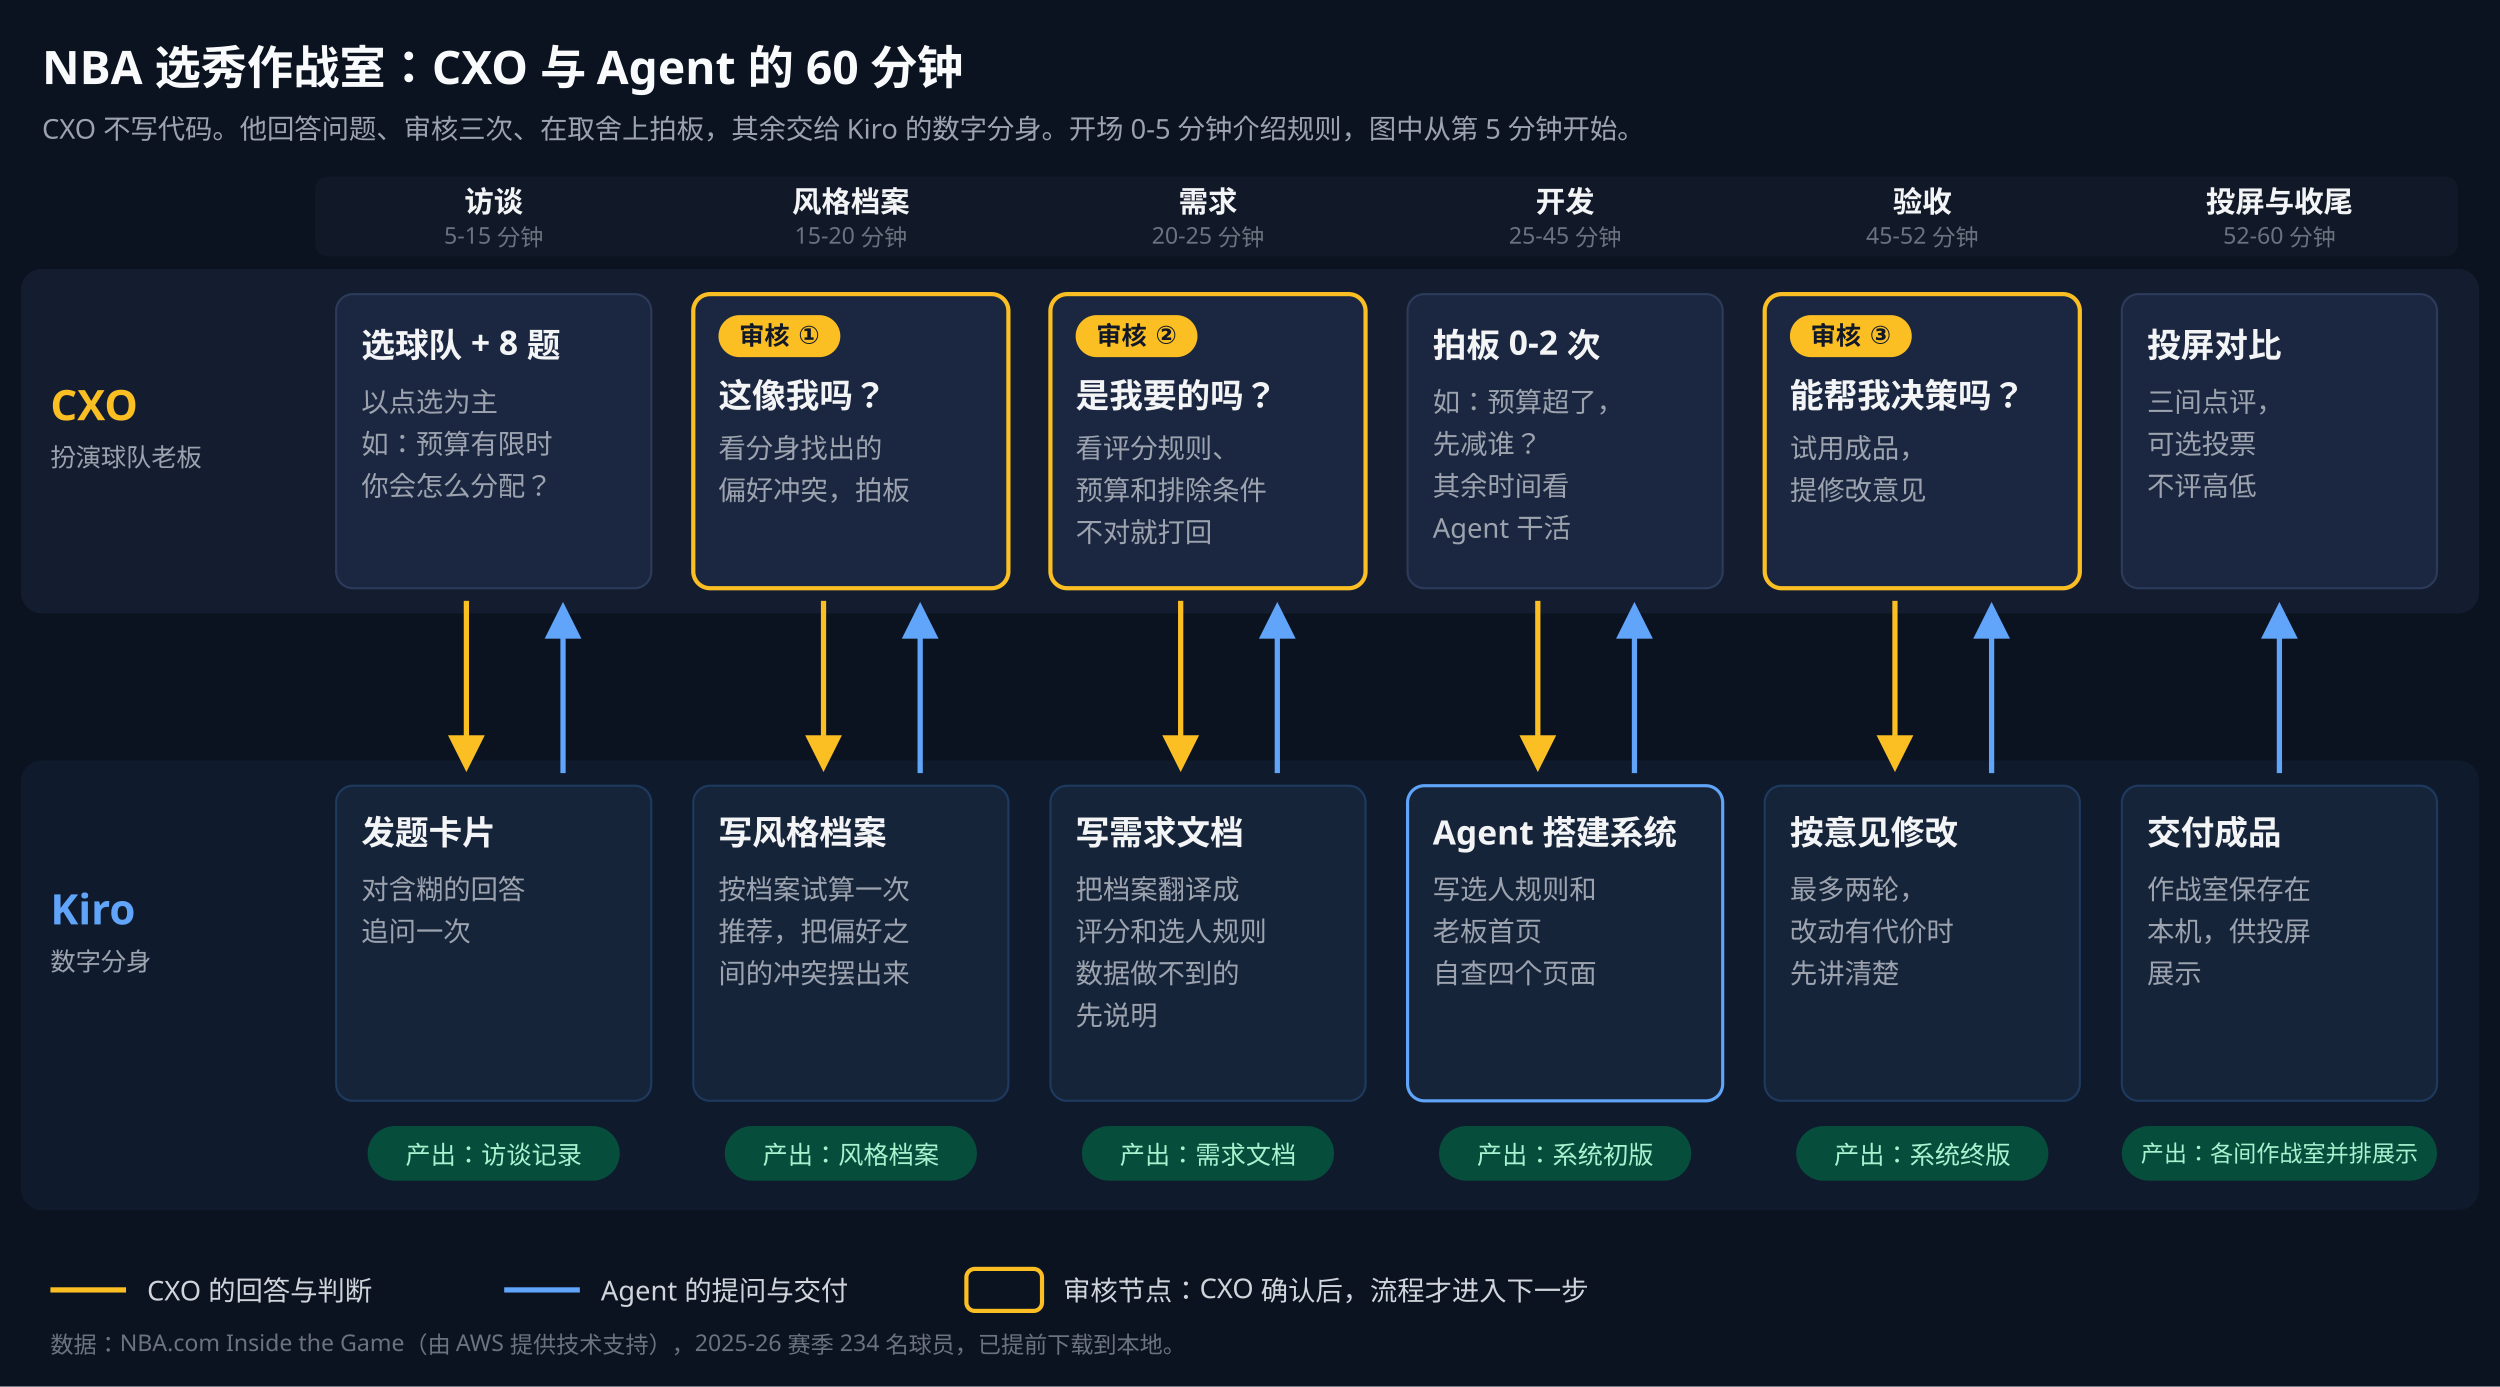
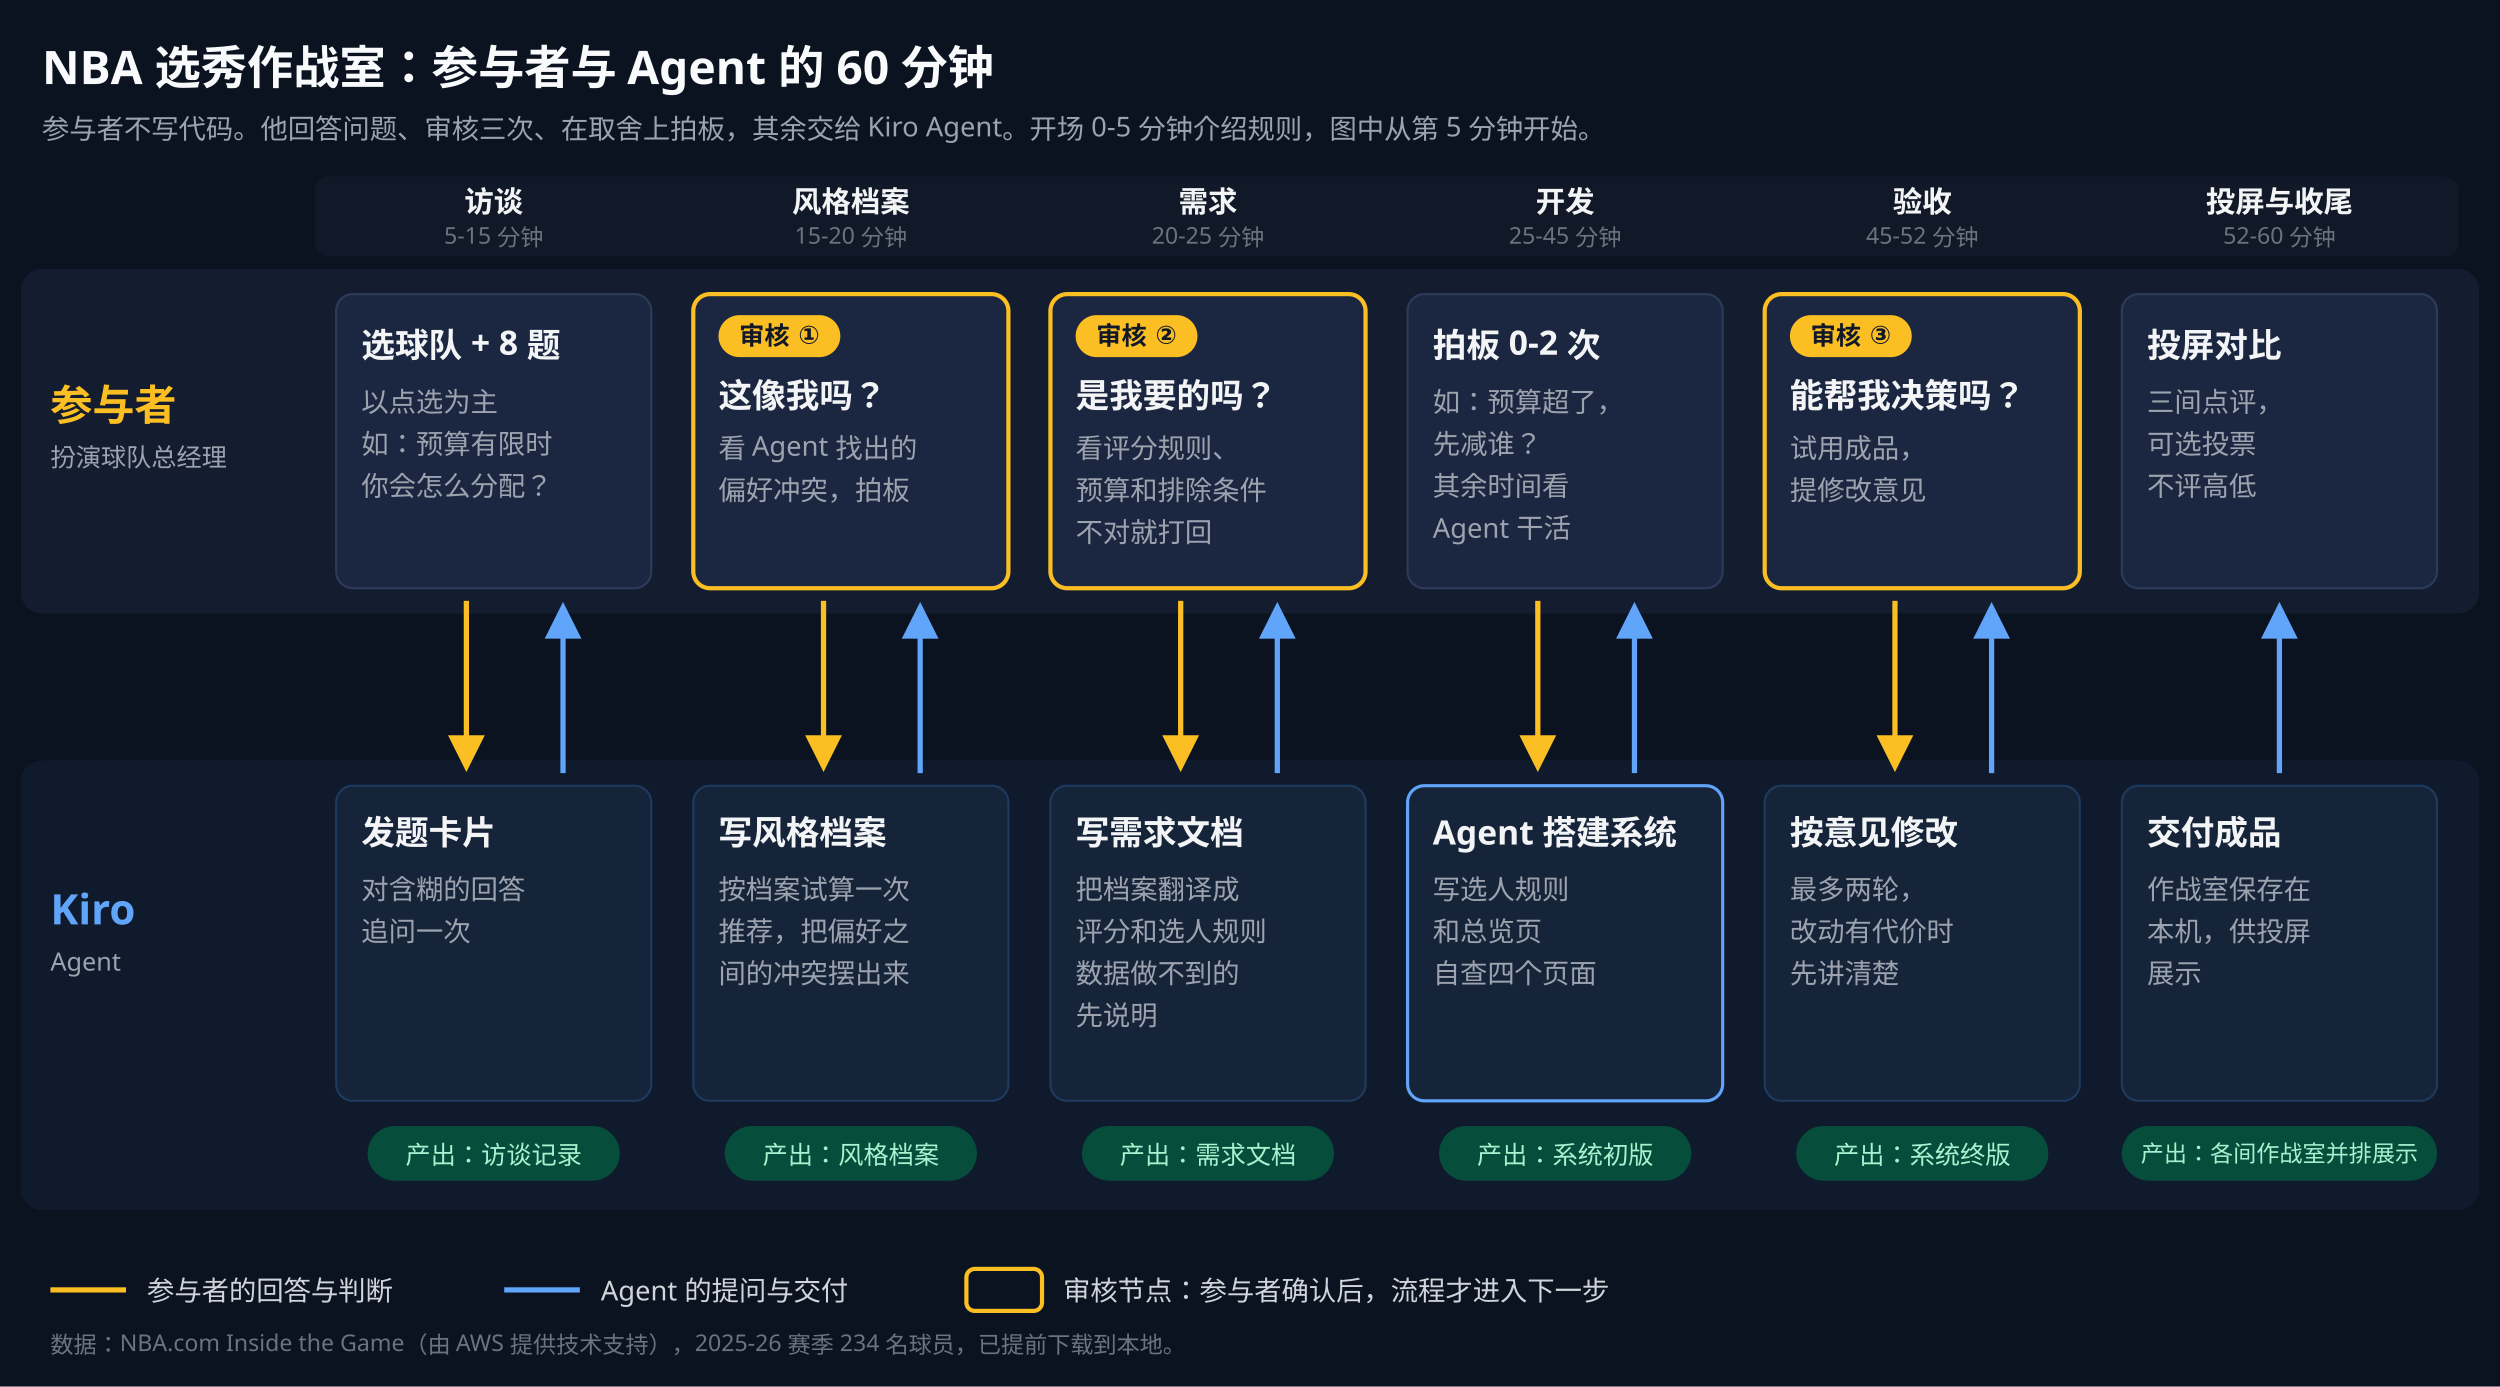
<svg xmlns="http://www.w3.org/2000/svg" width="1190" height="660" viewBox="0 0 1190 660" font-family="PingFang SC, Hiragino Sans GB, Microsoft YaHei, sans-serif">
  <defs>
    <marker id="down" viewBox="0 0 10 10" refX="8" refY="5" markerWidth="7" markerHeight="7" orient="auto">
      <path d="M0,0 L10,5 L0,10 z" fill="#fbbf24" />
    </marker>
    <marker id="up" viewBox="0 0 10 10" refX="8" refY="5" markerWidth="7" markerHeight="7" orient="auto">
      <path d="M0,0 L10,5 L0,10 z" fill="#60a5fa" />
    </marker>
  </defs>
  <rect width="1190" height="660" fill="#0b1220" />
-   <text x="20" y="40" font-size="22" font-weight="700" fill="#f9fafb">NBA 选秀作战室：CXO 与 Agent 的 60 分钟</text>
-   <text x="20" y="66" font-size="13" fill="#9ca3af">CXO 不写代码。他回答问题、审核三次、在取舍上拍板，其余交给 Kiro 的数字分身。开场 0-5 分钟介绍规则，图中从第 5 分钟开始。</text>
+   <text x="20" y="40" font-size="22" font-weight="700" fill="#f9fafb">NBA 选秀作战室：参与者与 Agent 的 60 分钟</text>
+   <text x="20" y="66" font-size="13" fill="#9ca3af">参与者不写代码。他回答问题、审核三次、在取舍上拍板，其余交给 Kiro Agent。开场 0-5 分钟介绍规则，图中从第 5 分钟开始。</text>
  <rect x="150" y="84" width="1020" height="38" rx="6" fill="#111827" />
  <g font-size="14" font-weight="700" fill="#f3f4f6" text-anchor="middle">
    <text x="235" y="101">访谈</text>
    <text x="405" y="101">风格档案</text>
    <text x="575" y="101">需求</text>
    <text x="745" y="101">开发</text>
    <text x="915" y="101">验收</text>
    <text x="1085" y="101">投屏与收尾</text>
  </g>
  <g font-size="11" fill="#6b7280" text-anchor="middle">
    <text x="235" y="116">5-15 分钟</text>
    <text x="405" y="116">15-20 分钟</text>
    <text x="575" y="116">20-25 分钟</text>
    <text x="745" y="116">25-45 分钟</text>
    <text x="915" y="116">45-52 分钟</text>
    <text x="1085" y="116">52-60 分钟</text>
  </g>
  <rect x="10" y="128" width="1170" height="164" rx="10" fill="#141d30" />
  <rect x="10" y="362" width="1170" height="214" rx="10" fill="#0f1b2d" />
-   <text x="24" y="200" font-size="20" font-weight="700" fill="#fbbf24">CXO</text>
-   <text x="24" y="222" font-size="12" fill="#9ca3af">扮演球队老板</text>
+   <text x="24" y="200" font-size="20" font-weight="700" fill="#fbbf24">参与者</text>
+   <text x="24" y="222" font-size="12" fill="#9ca3af">扮演球队总经理</text>
  <text x="24" y="440" font-size="20" font-weight="700" fill="#60a5fa">Kiro</text>
-   <text x="24" y="462" font-size="12" fill="#9ca3af">数字分身</text>
+   <text x="24" y="462" font-size="12" fill="#9ca3af">Agent</text>
  <g font-size="13" fill="#9ca3af">
    <rect x="160" y="140" width="150" height="140" rx="8" fill="#1b2740" stroke="#2c3b5a" />
    <text x="172" y="170" font-size="16" font-weight="700" fill="#f3f4f6">选球队 + 8 题</text>
    <text x="172" y="196">以点选为主</text>
    <text x="172" y="216">如：预算有限时</text>
    <text x="172" y="236">你会怎么分配？</text>
    <rect x="330" y="140" width="150" height="140" rx="8" fill="#1b2740" stroke="#fbbf24" stroke-width="2" />
    <rect x="342" y="150" width="58" height="20" rx="10" fill="#fbbf24" />
    <text x="371" y="164" font-size="12" font-weight="700" fill="#111827" text-anchor="middle">审核 ①</text>
    <text x="342" y="194" font-size="16" font-weight="700" fill="#f3f4f6">这像我吗？</text>
-     <text x="342" y="218">看分身找出的</text>
+     <text x="342" y="218">看 Agent 找出的</text>
    <text x="342" y="238">偏好冲突，拍板</text>
    <rect x="500" y="140" width="150" height="140" rx="8" fill="#1b2740" stroke="#fbbf24" stroke-width="2" />
    <rect x="512" y="150" width="58" height="20" rx="10" fill="#fbbf24" />
    <text x="541" y="164" font-size="12" font-weight="700" fill="#111827" text-anchor="middle">审核 ②</text>
    <text x="512" y="194" font-size="16" font-weight="700" fill="#f3f4f6">是我要的吗？</text>
    <text x="512" y="218">看评分规则、</text>
    <text x="512" y="238">预算和排除条件</text>
    <text x="512" y="258">不对就打回</text>
    <rect x="670" y="140" width="150" height="140" rx="8" fill="#1b2740" stroke="#2c3b5a" />
    <text x="682" y="170" font-size="16" font-weight="700" fill="#f3f4f6">拍板 0-2 次</text>
    <text x="682" y="196">如：预算超了，</text>
    <text x="682" y="216">先减谁？</text>
    <text x="682" y="236">其余时间看</text>
    <text x="682" y="256">Agent 干活</text>
    <rect x="840" y="140" width="150" height="140" rx="8" fill="#1b2740" stroke="#fbbf24" stroke-width="2" />
    <rect x="852" y="150" width="58" height="20" rx="10" fill="#fbbf24" />
    <text x="881" y="164" font-size="12" font-weight="700" fill="#111827" text-anchor="middle">审核 ③</text>
    <text x="852" y="194" font-size="16" font-weight="700" fill="#f3f4f6">能帮我决策吗？</text>
    <text x="852" y="218">试用成品，</text>
    <text x="852" y="238">提修改意见</text>
    <rect x="1010" y="140" width="150" height="140" rx="8" fill="#1b2740" stroke="#2c3b5a" />
    <text x="1022" y="170" font-size="16" font-weight="700" fill="#f3f4f6">投屏对比</text>
    <text x="1022" y="196">三间点评，</text>
    <text x="1022" y="216">可选投票</text>
    <text x="1022" y="236">不评高低</text>
  </g>
  <g stroke-width="2.5" fill="none">
    <g stroke="#fbbf24" marker-end="url(#down)">
      <line x1="222" y1="286" x2="222" y2="364" />
      <line x1="392" y1="286" x2="392" y2="364" />
      <line x1="562" y1="286" x2="562" y2="364" />
      <line x1="732" y1="286" x2="732" y2="364" />
      <line x1="902" y1="286" x2="902" y2="364" />
    </g>
    <g stroke="#60a5fa" marker-end="url(#up)">
      <line x1="268" y1="368" x2="268" y2="290" />
      <line x1="438" y1="368" x2="438" y2="290" />
      <line x1="608" y1="368" x2="608" y2="290" />
      <line x1="778" y1="368" x2="778" y2="290" />
      <line x1="948" y1="368" x2="948" y2="290" />
      <line x1="1085" y1="368" x2="1085" y2="290" />
    </g>
  </g>
  <g font-size="13" fill="#9ca3af">
    <rect x="160" y="374" width="150" height="150" rx="8" fill="#16243a" stroke="#1e3a5f" />
    <text x="172" y="402" font-size="16" font-weight="700" fill="#f3f4f6">发题卡片</text>
    <text x="172" y="428">对含糊的回答</text>
    <text x="172" y="448">追问一次</text>
    <rect x="330" y="374" width="150" height="150" rx="8" fill="#16243a" stroke="#1e3a5f" />
    <text x="342" y="402" font-size="16" font-weight="700" fill="#f3f4f6">写风格档案</text>
    <text x="342" y="428">按档案试算一次</text>
    <text x="342" y="448">推荐，把偏好之</text>
    <text x="342" y="468">间的冲突摆出来</text>
    <rect x="500" y="374" width="150" height="150" rx="8" fill="#16243a" stroke="#1e3a5f" />
    <text x="512" y="402" font-size="16" font-weight="700" fill="#f3f4f6">写需求文档</text>
    <text x="512" y="428">把档案翻译成</text>
    <text x="512" y="448">评分和选人规则</text>
    <text x="512" y="468">数据做不到的</text>
    <text x="512" y="488">先说明</text>
    <rect x="670" y="374" width="150" height="150" rx="8" fill="#16243a" stroke="#60a5fa" stroke-width="1.5" />
    <text x="682" y="402" font-size="16" font-weight="700" fill="#f3f4f6">Agent 搭建系统</text>
-     <text x="682" y="428">写选人规则和</text>
-     <text x="682" y="448">老板首页</text>
+     <text x="682" y="428">写选人规则</text>
+     <text x="682" y="448">和总览页</text>
    <text x="682" y="468">自查四个页面</text>
    <rect x="840" y="374" width="150" height="150" rx="8" fill="#16243a" stroke="#1e3a5f" />
    <text x="852" y="402" font-size="16" font-weight="700" fill="#f3f4f6">按意见修改</text>
    <text x="852" y="428">最多两轮，</text>
    <text x="852" y="448">改动有代价时</text>
    <text x="852" y="468">先讲清楚</text>
    <rect x="1010" y="374" width="150" height="150" rx="8" fill="#16243a" stroke="#1e3a5f" />
    <text x="1022" y="402" font-size="16" font-weight="700" fill="#f3f4f6">交付成品</text>
    <text x="1022" y="428">作战室保存在</text>
    <text x="1022" y="448">本机，供投屏</text>
    <text x="1022" y="468">展示</text>
  </g>
  <g font-size="12" fill="#a7f3d0" text-anchor="middle">
    <rect x="175" y="536" width="120" height="26" rx="13" fill="#064e3b" />
    <text x="235" y="554">产出：访谈记录</text>
    <rect x="345" y="536" width="120" height="26" rx="13" fill="#064e3b" />
    <text x="405" y="554">产出：风格档案</text>
    <rect x="515" y="536" width="120" height="26" rx="13" fill="#064e3b" />
    <text x="575" y="554">产出：需求文档</text>
    <rect x="685" y="536" width="120" height="26" rx="13" fill="#064e3b" />
    <text x="745" y="554">产出：系统初版</text>
    <rect x="855" y="536" width="120" height="26" rx="13" fill="#064e3b" />
    <text x="915" y="554">产出：系统终版</text>
    <rect x="1010" y="536" width="150" height="26" rx="13" fill="#064e3b" />
    <text x="1085" y="553" font-size="11">产出：各间作战室并排展示</text>
  </g>
  <g font-size="13" fill="#d1d5db">
    <line x1="24" y1="614" x2="60" y2="614" stroke="#fbbf24" stroke-width="2.5" />
-     <text x="70" y="619">CXO 的回答与判断</text>
+     <text x="70" y="619">参与者的回答与判断</text>
    <line x1="240" y1="614" x2="276" y2="614" stroke="#60a5fa" stroke-width="2.5" />
    <text x="286" y="619">Agent 的提问与交付</text>
    <rect x="460" y="604" width="36" height="20" rx="4" fill="none" stroke="#fbbf24" stroke-width="2" />
-     <text x="506" y="619">审核节点：CXO 确认后，流程才进入下一步</text>
+     <text x="506" y="619">审核节点：参与者确认后，流程才进入下一步</text>
  </g>
  <text x="24" y="644" font-size="11" fill="#6b7280">数据：NBA.com Inside the Game（由 AWS 提供技术支持），2025-26 赛季 234 名球员，已提前下载到本地。</text>
</svg>
